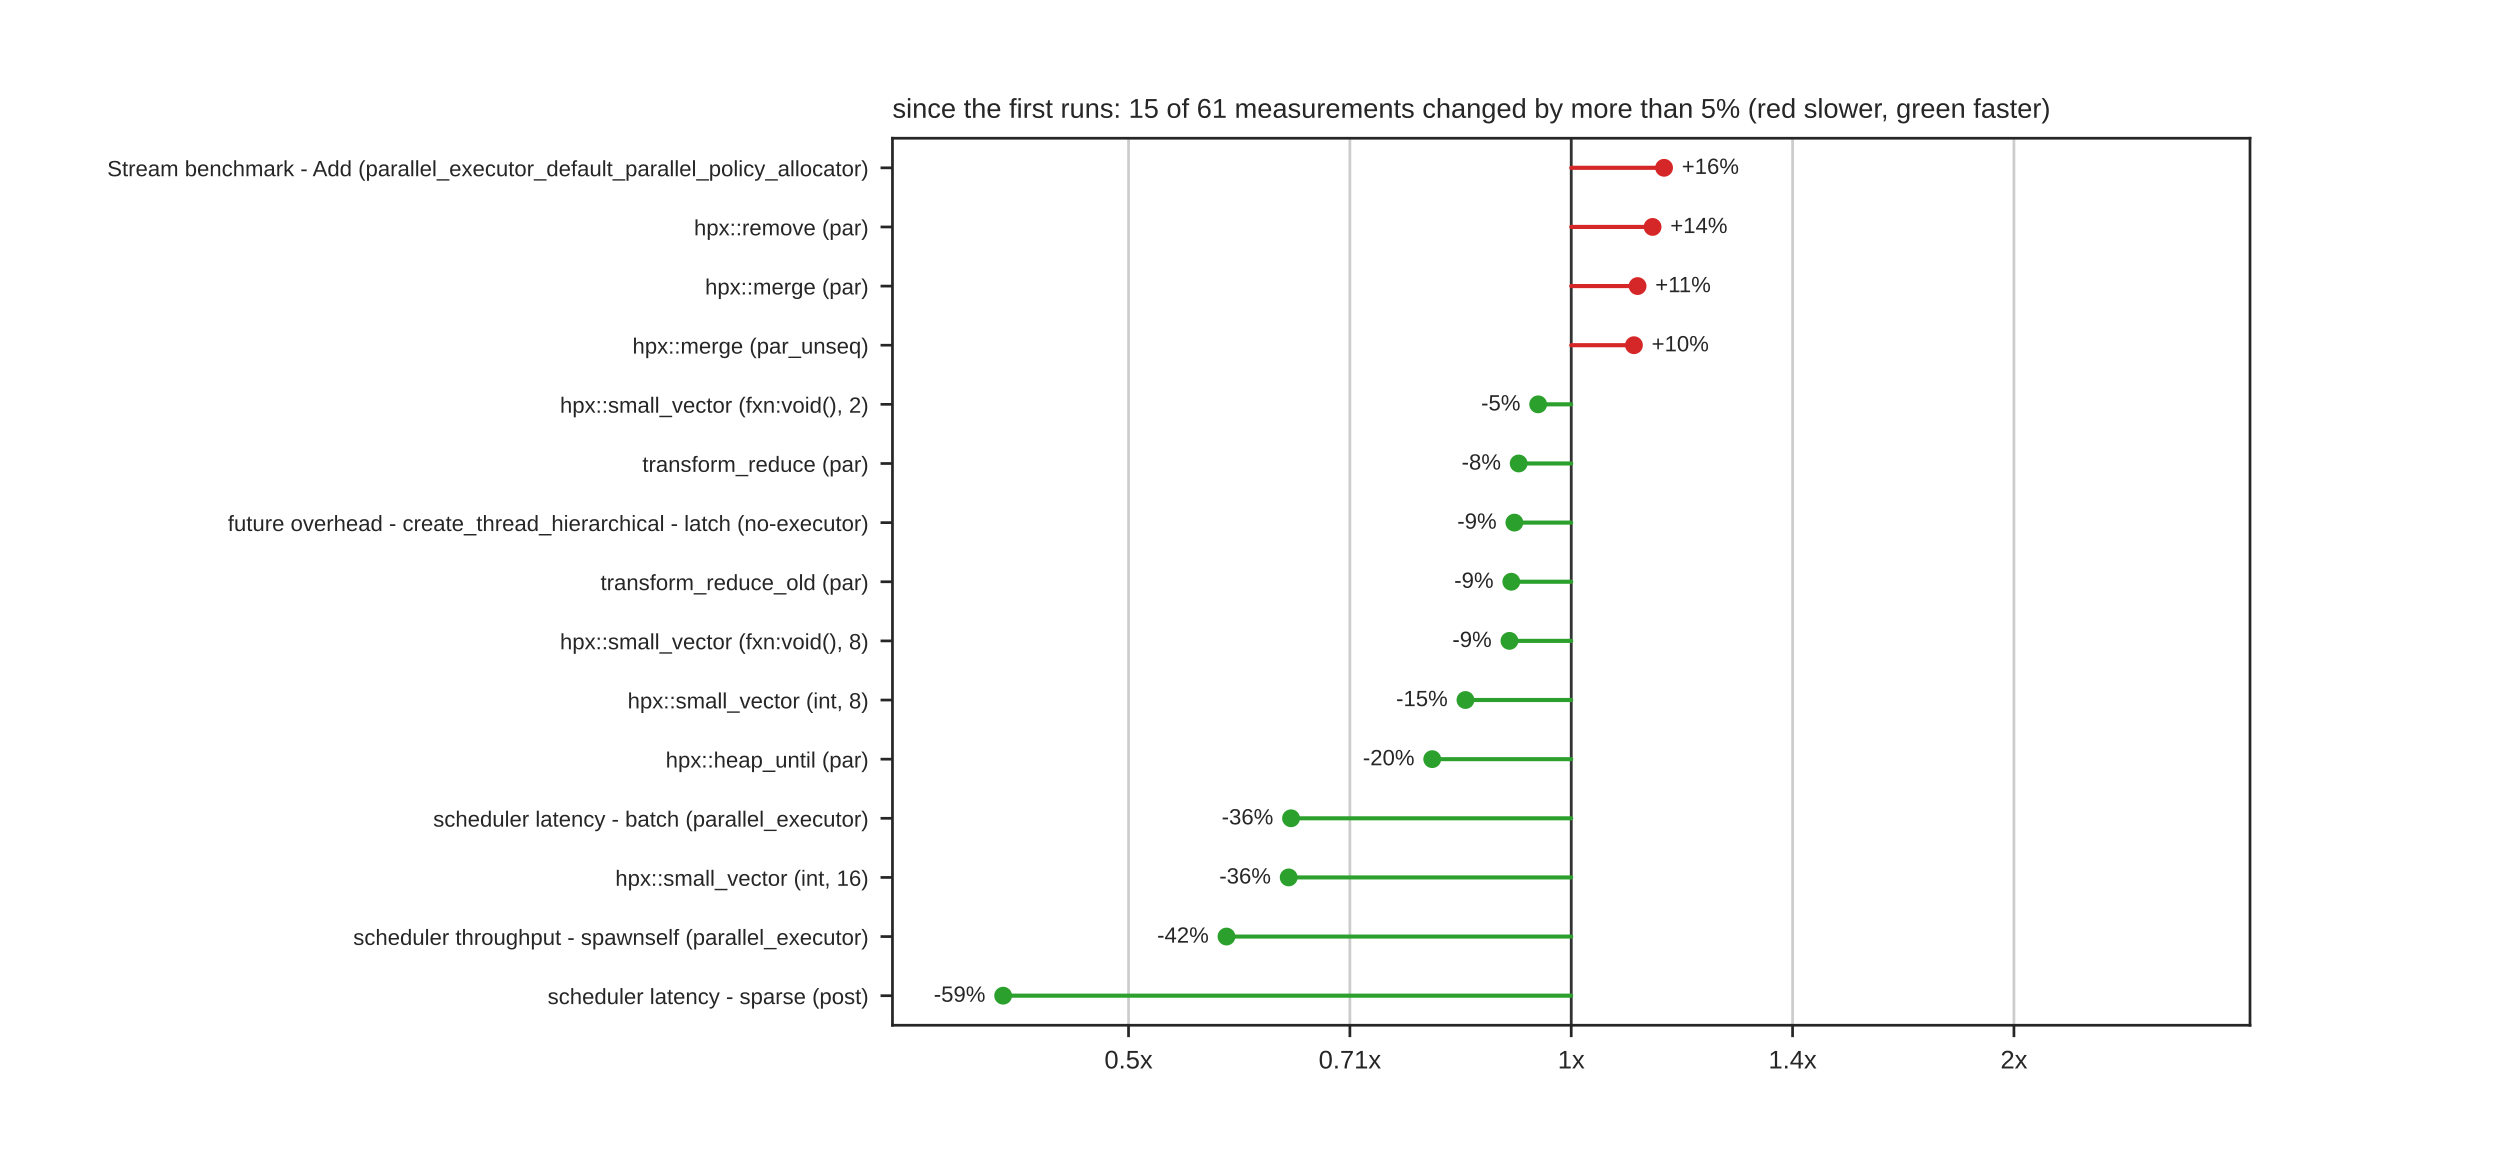
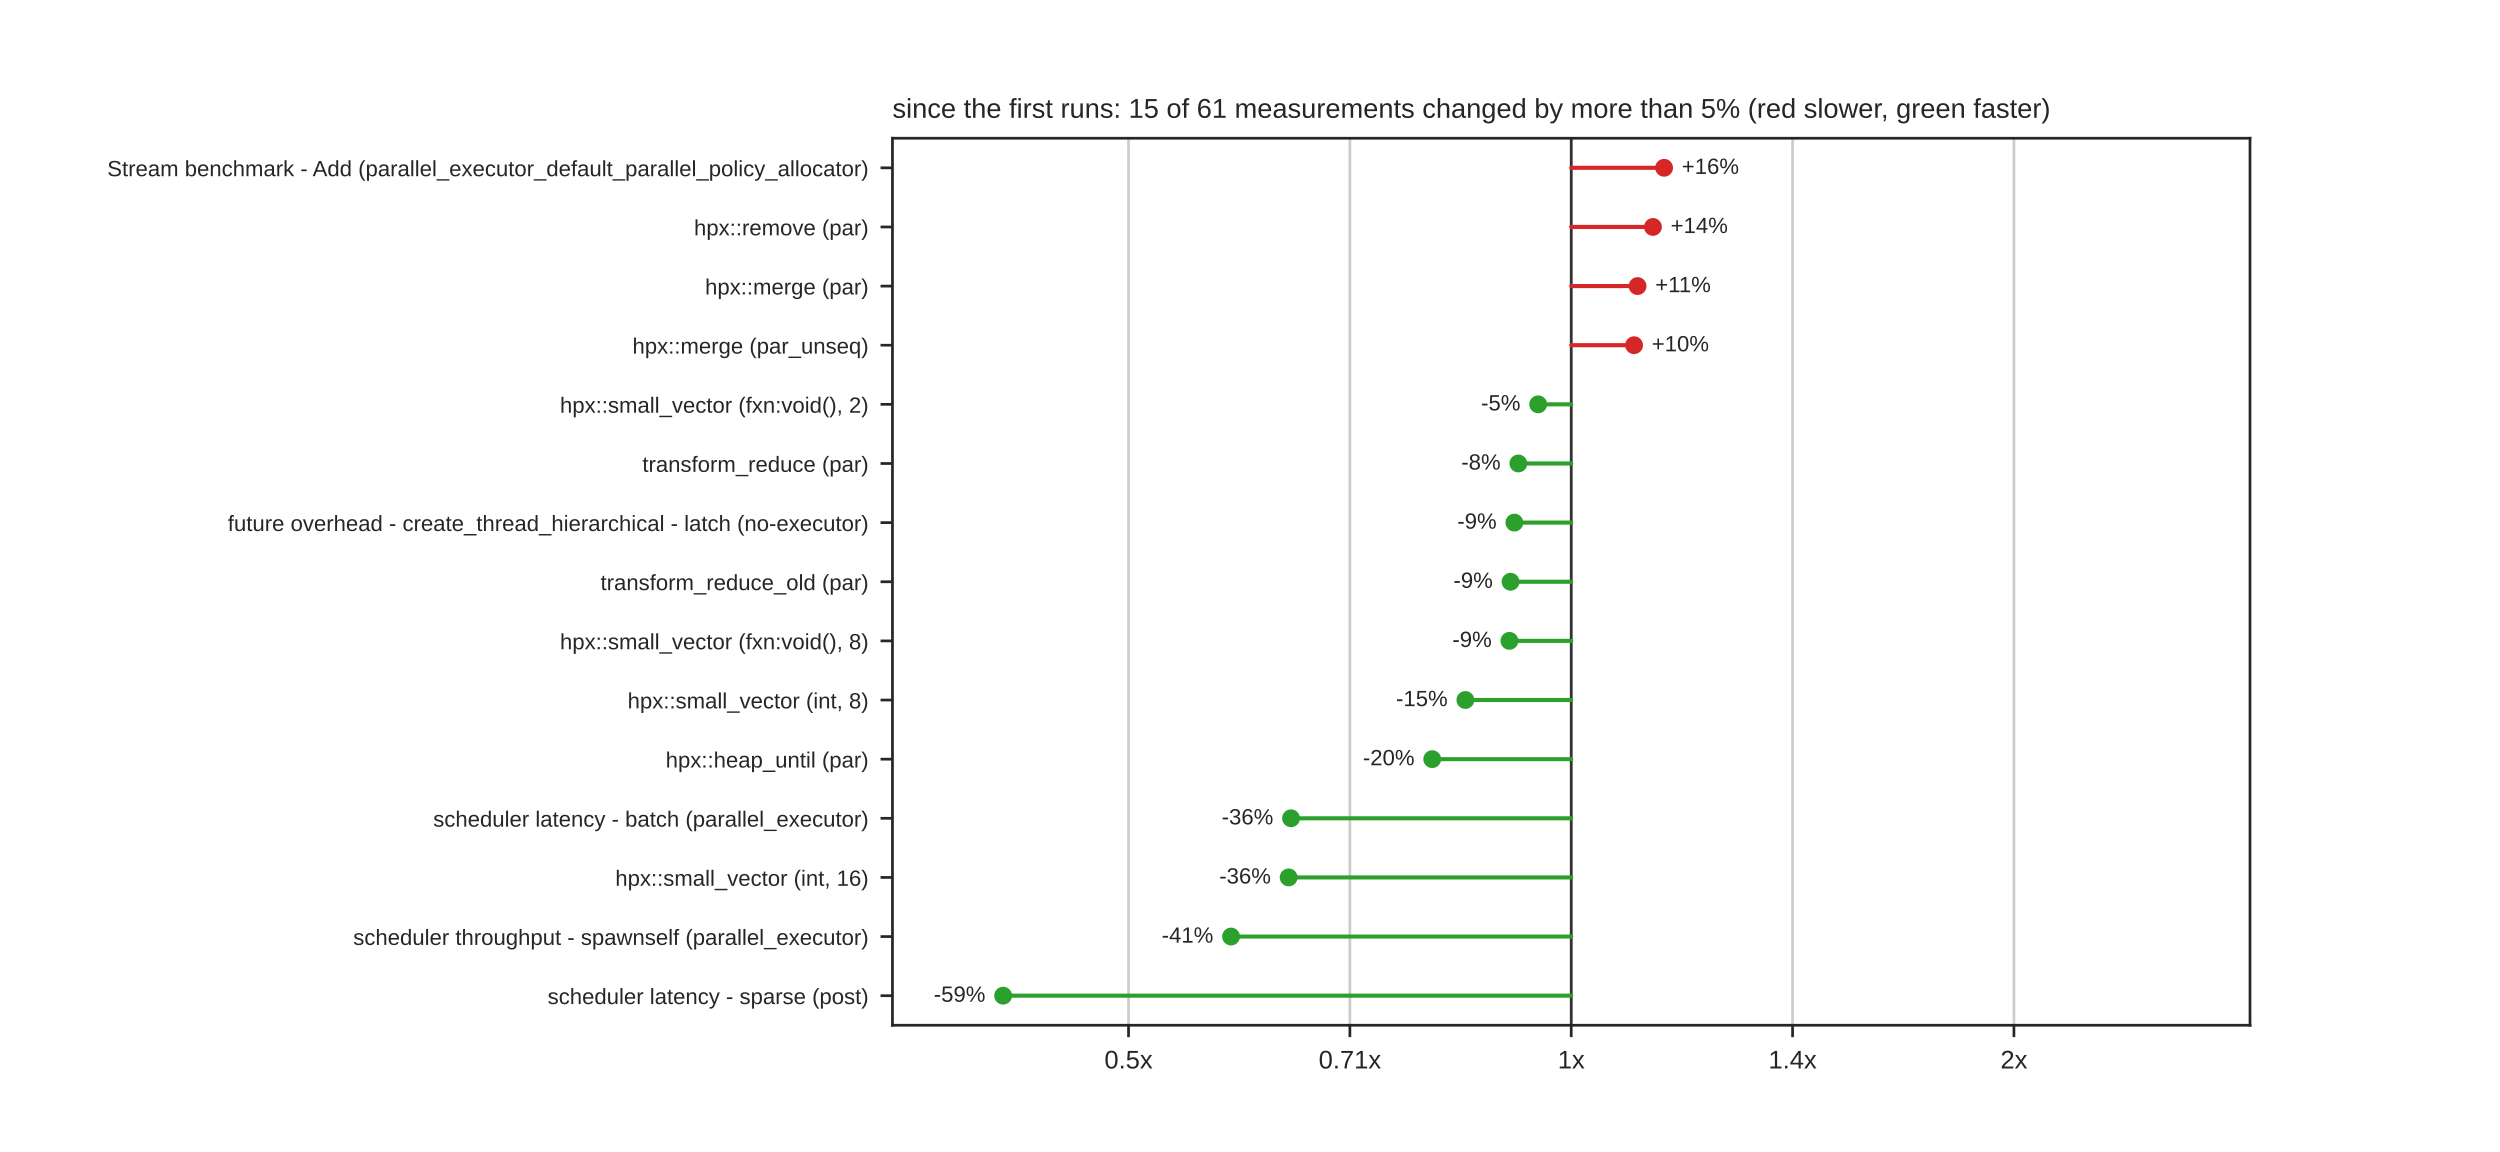
<svg xmlns="http://www.w3.org/2000/svg" xmlns:xlink="http://www.w3.org/1999/xlink" width="734.4pt" height="338.4pt" viewBox="0 0 734.4 338.4" version="1.1">
  <defs>
    <style type="text/css">*{stroke-linejoin: round; stroke-linecap: butt}</style>
  </defs>
  <g id="figure_1">
    <g id="patch_1">
      <path d="M 0 338.4  L 734.4 338.4  L 734.4 0  L 0 0  z " style="fill: #ffffff" />
    </g>
    <g id="axes_1">
      <g id="patch_2">
        <path d="M 262.17 301.176  L 660.96 301.176  L 660.96 40.608  L 262.17 40.608  z " style="fill: #ffffff" />
      </g>
      <g id="matplotlib.axis_1">
        <g id="xtick_1">
          <g id="line2d_1">
-             <path d="M 331.518 301.176  L 331.518 40.608  " clip-path="url(#p0ff3ee7378)" style="fill: none; stroke: #cccccc; stroke-width: 0.8; stroke-linecap: round" />
+             <path d="M 331.519 301.176  L 331.519 40.608  " clip-path="url(#p0ff3ee7378)" style="fill: none; stroke: #cccccc; stroke-width: 0.8; stroke-linecap: round" />
          </g>
          <g id="line2d_2">
            <defs>
              <path id="mdfc5214045" d="M 0 0  L 0 3.5  " style="stroke: #262626; stroke-width: 0.8" />
            </defs>
            <g>
-               <use xlink:href="#mdfc5214045" x="331.518" y="301.176" style="fill: #262626; stroke: #262626; stroke-width: 0.8" />
+               <use xlink:href="#mdfc5214045" x="331.519" y="301.176" style="fill: #262626; stroke: #262626; stroke-width: 0.8" />
            </g>
          </g>
          <g id="text_1">
-             <text style="fill: #262626; font: 7.5px 'Arial', 'DejaVu Sans', 'Liberation Sans', 'Bitstream Vera Sans', sans-serif; text-anchor: middle" x="331.518" y="313.875" transform="rotate(-0 331.5183 313.8748)">0.5x</text>
+             <text style="fill: #262626; font: 7.5px 'Arial', 'DejaVu Sans', 'Liberation Sans', 'Bitstream Vera Sans', sans-serif; text-anchor: middle" x="331.519" y="313.875" transform="rotate(-0 331.5194 313.8748)">0.5x</text>
          </g>
        </g>
        <g id="xtick_2">
          <g id="line2d_3">
            <path d="M 396.542 301.176  L 396.542 40.608  " clip-path="url(#p0ff3ee7378)" style="fill: none; stroke: #cccccc; stroke-width: 0.8; stroke-linecap: round" />
          </g>
          <g id="line2d_4">
            <g>
              <use xlink:href="#mdfc5214045" x="396.542" y="301.176" style="fill: #262626; stroke: #262626; stroke-width: 0.8" />
            </g>
          </g>
          <g id="text_2">
-             <text style="fill: #262626; font: 7.5px 'Arial', 'DejaVu Sans', 'Liberation Sans', 'Bitstream Vera Sans', sans-serif; text-anchor: middle" x="396.542" y="313.875" transform="rotate(-0 396.5417 313.8748)">0.71x</text>
+             <text style="fill: #262626; font: 7.5px 'Arial', 'DejaVu Sans', 'Liberation Sans', 'Bitstream Vera Sans', sans-serif; text-anchor: middle" x="396.542" y="313.875" transform="rotate(-0 396.5422 313.8748)">0.71x</text>
          </g>
        </g>
        <g id="xtick_3">
          <g id="line2d_5">
            <path d="M 461.565 301.176  L 461.565 40.608  " clip-path="url(#p0ff3ee7378)" style="fill: none; stroke: #cccccc; stroke-width: 0.8; stroke-linecap: round" />
          </g>
          <g id="line2d_6">
            <g>
              <use xlink:href="#mdfc5214045" x="461.565" y="301.176" style="fill: #262626; stroke: #262626; stroke-width: 0.8" />
            </g>
          </g>
          <g id="text_3">
            <text style="fill: #262626; font: 7.5px 'Arial', 'DejaVu Sans', 'Liberation Sans', 'Bitstream Vera Sans', sans-serif; text-anchor: middle" x="461.565" y="313.875" transform="rotate(-0 461.565 313.8748)">1x</text>
          </g>
        </g>
        <g id="xtick_4">
          <g id="line2d_7">
            <path d="M 526.588 301.176  L 526.588 40.608  " clip-path="url(#p0ff3ee7378)" style="fill: none; stroke: #cccccc; stroke-width: 0.8; stroke-linecap: round" />
          </g>
          <g id="line2d_8">
            <g>
              <use xlink:href="#mdfc5214045" x="526.588" y="301.176" style="fill: #262626; stroke: #262626; stroke-width: 0.8" />
            </g>
          </g>
          <g id="text_4">
-             <text style="fill: #262626; font: 7.5px 'Arial', 'DejaVu Sans', 'Liberation Sans', 'Bitstream Vera Sans', sans-serif; text-anchor: middle" x="526.588" y="313.875" transform="rotate(-0 526.5883 313.8748)">1.4x</text>
+             <text style="fill: #262626; font: 7.5px 'Arial', 'DejaVu Sans', 'Liberation Sans', 'Bitstream Vera Sans', sans-serif; text-anchor: middle" x="526.588" y="313.875" transform="rotate(-0 526.5878 313.8748)">1.4x</text>
          </g>
        </g>
        <g id="xtick_5">
          <g id="line2d_9">
-             <path d="M 591.612 301.176  L 591.612 40.608  " clip-path="url(#p0ff3ee7378)" style="fill: none; stroke: #cccccc; stroke-width: 0.8; stroke-linecap: round" />
+             <path d="M 591.611 301.176  L 591.611 40.608  " clip-path="url(#p0ff3ee7378)" style="fill: none; stroke: #cccccc; stroke-width: 0.8; stroke-linecap: round" />
          </g>
          <g id="line2d_10">
            <g>
-               <use xlink:href="#mdfc5214045" x="591.612" y="301.176" style="fill: #262626; stroke: #262626; stroke-width: 0.8" />
+               <use xlink:href="#mdfc5214045" x="591.611" y="301.176" style="fill: #262626; stroke: #262626; stroke-width: 0.8" />
            </g>
          </g>
          <g id="text_5">
-             <text style="fill: #262626; font: 7.5px 'Arial', 'DejaVu Sans', 'Liberation Sans', 'Bitstream Vera Sans', sans-serif; text-anchor: middle" x="591.612" y="313.875" transform="rotate(-0 591.6117 313.8748)">2x</text>
+             <text style="fill: #262626; font: 7.5px 'Arial', 'DejaVu Sans', 'Liberation Sans', 'Bitstream Vera Sans', sans-serif; text-anchor: middle" x="591.611" y="313.875" transform="rotate(-0 591.6106 313.8748)">2x</text>
          </g>
        </g>
      </g>
      <g id="matplotlib.axis_2">
        <g id="ytick_1">
          <g id="line2d_11">
            <defs>
              <path id="m414165cd4d" d="M 0 0  L -3.5 0  " style="stroke: #262626; stroke-width: 0.8" />
            </defs>
            <g>
              <use xlink:href="#m414165cd4d" x="262.17" y="49.294" style="fill: #262626; stroke: #262626; stroke-width: 0.8" />
            </g>
          </g>
          <g id="text_6">
            <text style="fill: #262626; font: 6.5px 'Arial', 'DejaVu Sans', 'Liberation Sans', 'Bitstream Vera Sans', sans-serif; text-anchor: end" x="255.17" y="51.763" transform="rotate(-0 255.17 51.76309)">Stream benchmark - Add (parallel_executor_default_parallel_policy_allocator)</text>
          </g>
        </g>
        <g id="ytick_2">
          <g id="line2d_12">
            <g>
              <use xlink:href="#m414165cd4d" x="262.17" y="66.665" style="fill: #262626; stroke: #262626; stroke-width: 0.8" />
            </g>
          </g>
          <g id="text_7">
            <text style="fill: #262626; font: 6.5px 'Arial', 'DejaVu Sans', 'Liberation Sans', 'Bitstream Vera Sans', sans-serif; text-anchor: end" x="255.17" y="69.134" transform="rotate(-0 255.17 69.13429)">hpx::remove (par)</text>
          </g>
        </g>
        <g id="ytick_3">
          <g id="line2d_13">
            <g>
              <use xlink:href="#m414165cd4d" x="262.17" y="84.036" style="fill: #262626; stroke: #262626; stroke-width: 0.8" />
            </g>
          </g>
          <g id="text_8">
            <text style="fill: #262626; font: 6.5px 'Arial', 'DejaVu Sans', 'Liberation Sans', 'Bitstream Vera Sans', sans-serif; text-anchor: end" x="255.17" y="86.505" transform="rotate(-0 255.17 86.50549)">hpx::merge (par)</text>
          </g>
        </g>
        <g id="ytick_4">
          <g id="line2d_14">
            <g>
              <use xlink:href="#m414165cd4d" x="262.17" y="101.407" style="fill: #262626; stroke: #262626; stroke-width: 0.8" />
            </g>
          </g>
          <g id="text_9">
            <text style="fill: #262626; font: 6.5px 'Arial', 'DejaVu Sans', 'Liberation Sans', 'Bitstream Vera Sans', sans-serif; text-anchor: end" x="255.17" y="103.877" transform="rotate(-0 255.17 103.8767)">hpx::merge (par_unseq)</text>
          </g>
        </g>
        <g id="ytick_5">
          <g id="line2d_15">
            <g>
              <use xlink:href="#m414165cd4d" x="262.17" y="118.778" style="fill: #262626; stroke: #262626; stroke-width: 0.8" />
            </g>
          </g>
          <g id="text_10">
            <text style="fill: #262626; font: 6.5px 'Arial', 'DejaVu Sans', 'Liberation Sans', 'Bitstream Vera Sans', sans-serif; text-anchor: end" x="255.17" y="121.248" transform="rotate(-0 255.17 121.2479)">hpx::small_vector (fxn:void(), 2)</text>
          </g>
        </g>
        <g id="ytick_6">
          <g id="line2d_16">
            <g>
              <use xlink:href="#m414165cd4d" x="262.17" y="136.15" style="fill: #262626; stroke: #262626; stroke-width: 0.8" />
            </g>
          </g>
          <g id="text_11">
            <text style="fill: #262626; font: 6.5px 'Arial', 'DejaVu Sans', 'Liberation Sans', 'Bitstream Vera Sans', sans-serif; text-anchor: end" x="255.17" y="138.619" transform="rotate(-0 255.17 138.6191)">transform_reduce (par)</text>
          </g>
        </g>
        <g id="ytick_7">
          <g id="line2d_17">
            <g>
              <use xlink:href="#m414165cd4d" x="262.17" y="153.521" style="fill: #262626; stroke: #262626; stroke-width: 0.8" />
            </g>
          </g>
          <g id="text_12">
            <text style="fill: #262626; font: 6.5px 'Arial', 'DejaVu Sans', 'Liberation Sans', 'Bitstream Vera Sans', sans-serif; text-anchor: end" x="255.17" y="155.99" transform="rotate(-0 255.17 155.9903)">future overhead - create_thread_hierarchical - latch (no-executor)</text>
          </g>
        </g>
        <g id="ytick_8">
          <g id="line2d_18">
            <g>
              <use xlink:href="#m414165cd4d" x="262.17" y="170.892" style="fill: #262626; stroke: #262626; stroke-width: 0.8" />
            </g>
          </g>
          <g id="text_13">
            <text style="fill: #262626; font: 6.5px 'Arial', 'DejaVu Sans', 'Liberation Sans', 'Bitstream Vera Sans', sans-serif; text-anchor: end" x="255.17" y="173.361" transform="rotate(-0 255.17 173.3615)">transform_reduce_old (par)</text>
          </g>
        </g>
        <g id="ytick_9">
          <g id="line2d_19">
            <g>
              <use xlink:href="#m414165cd4d" x="262.17" y="188.263" style="fill: #262626; stroke: #262626; stroke-width: 0.8" />
            </g>
          </g>
          <g id="text_14">
            <text style="fill: #262626; font: 6.5px 'Arial', 'DejaVu Sans', 'Liberation Sans', 'Bitstream Vera Sans', sans-serif; text-anchor: end" x="255.17" y="190.733" transform="rotate(-0 255.17 190.7327)">hpx::small_vector (fxn:void(), 8)</text>
          </g>
        </g>
        <g id="ytick_10">
          <g id="line2d_20">
            <g>
              <use xlink:href="#m414165cd4d" x="262.17" y="205.634" style="fill: #262626; stroke: #262626; stroke-width: 0.8" />
            </g>
          </g>
          <g id="text_15">
            <text style="fill: #262626; font: 6.5px 'Arial', 'DejaVu Sans', 'Liberation Sans', 'Bitstream Vera Sans', sans-serif; text-anchor: end" x="255.17" y="208.104" transform="rotate(-0 255.17 208.1039)">hpx::small_vector (int, 8)</text>
          </g>
        </g>
        <g id="ytick_11">
          <g id="line2d_21">
            <g>
              <use xlink:href="#m414165cd4d" x="262.17" y="223.006" style="fill: #262626; stroke: #262626; stroke-width: 0.8" />
            </g>
          </g>
          <g id="text_16">
            <text style="fill: #262626; font: 6.5px 'Arial', 'DejaVu Sans', 'Liberation Sans', 'Bitstream Vera Sans', sans-serif; text-anchor: end" x="255.17" y="225.475" transform="rotate(-0 255.17 225.4751)">hpx::heap_until (par)</text>
          </g>
        </g>
        <g id="ytick_12">
          <g id="line2d_22">
            <g>
              <use xlink:href="#m414165cd4d" x="262.17" y="240.377" style="fill: #262626; stroke: #262626; stroke-width: 0.8" />
            </g>
          </g>
          <g id="text_17">
            <text style="fill: #262626; font: 6.5px 'Arial', 'DejaVu Sans', 'Liberation Sans', 'Bitstream Vera Sans', sans-serif; text-anchor: end" x="255.17" y="242.846" transform="rotate(-0 255.17 242.8463)">scheduler latency - batch (parallel_executor)</text>
          </g>
        </g>
        <g id="ytick_13">
          <g id="line2d_23">
            <g>
              <use xlink:href="#m414165cd4d" x="262.17" y="257.748" style="fill: #262626; stroke: #262626; stroke-width: 0.8" />
            </g>
          </g>
          <g id="text_18">
            <text style="fill: #262626; font: 6.5px 'Arial', 'DejaVu Sans', 'Liberation Sans', 'Bitstream Vera Sans', sans-serif; text-anchor: end" x="255.17" y="260.217" transform="rotate(-0 255.17 260.2175)">hpx::small_vector (int, 16)</text>
          </g>
        </g>
        <g id="ytick_14">
          <g id="line2d_24">
            <g>
              <use xlink:href="#m414165cd4d" x="262.17" y="275.119" style="fill: #262626; stroke: #262626; stroke-width: 0.8" />
            </g>
          </g>
          <g id="text_19">
            <text style="fill: #262626; font: 6.5px 'Arial', 'DejaVu Sans', 'Liberation Sans', 'Bitstream Vera Sans', sans-serif; text-anchor: end" x="255.17" y="277.589" transform="rotate(-0 255.17 277.5887)">scheduler throughput - spawnself (parallel_executor)</text>
          </g>
        </g>
        <g id="ytick_15">
          <g id="line2d_25">
            <g>
              <use xlink:href="#m414165cd4d" x="262.17" y="292.49" style="fill: #262626; stroke: #262626; stroke-width: 0.8" />
            </g>
          </g>
          <g id="text_20">
            <text style="fill: #262626; font: 6.5px 'Arial', 'DejaVu Sans', 'Liberation Sans', 'Bitstream Vera Sans', sans-serif; text-anchor: end" x="255.17" y="294.96" transform="rotate(-0 255.17 294.9599)">scheduler latency - sparse (post)</text>
          </g>
        </g>
      </g>
      <g id="line2d_26">
        <path d="M 461.565 301.176  L 461.565 40.608  " clip-path="url(#p0ff3ee7378)" style="fill: none; stroke: #333333; stroke-width: 0.8; stroke-linecap: round" />
      </g>
      <g id="line2d_27">
-         <path d="M 461.565 49.294  L 488.837 49.294  " clip-path="url(#p0ff3ee7378)" style="fill: none; stroke: #d62728; stroke-width: 1.2; stroke-linecap: round" />
+         <path d="M 461.565 49.294  L 488.843 49.294  " clip-path="url(#p0ff3ee7378)" style="fill: none; stroke: #d62728; stroke-width: 1.2; stroke-linecap: round" />
      </g>
      <g id="line2d_28">
-         <path d="M 461.565 66.665  L 485.461 66.665  " clip-path="url(#p0ff3ee7378)" style="fill: none; stroke: #d62728; stroke-width: 1.2; stroke-linecap: round" />
+         <path d="M 461.565 66.665  L 485.567 66.665  " clip-path="url(#p0ff3ee7378)" style="fill: none; stroke: #d62728; stroke-width: 1.2; stroke-linecap: round" />
      </g>
      <g id="line2d_29">
-         <path d="M 461.565 84.036  L 481.053 84.036  " clip-path="url(#p0ff3ee7378)" style="fill: none; stroke: #d62728; stroke-width: 1.2; stroke-linecap: round" />
+         <path d="M 461.565 84.036  L 481.051 84.036  " clip-path="url(#p0ff3ee7378)" style="fill: none; stroke: #d62728; stroke-width: 1.2; stroke-linecap: round" />
      </g>
      <g id="line2d_30">
-         <path d="M 461.565 101.407  L 479.989 101.407  " clip-path="url(#p0ff3ee7378)" style="fill: none; stroke: #d62728; stroke-width: 1.2; stroke-linecap: round" />
+         <path d="M 461.565 101.407  L 480.025 101.407  " clip-path="url(#p0ff3ee7378)" style="fill: none; stroke: #d62728; stroke-width: 1.2; stroke-linecap: round" />
      </g>
      <g id="line2d_31">
        <path d="M 461.565 118.778  L 451.851 118.778  " clip-path="url(#p0ff3ee7378)" style="fill: none; stroke: #2ca02c; stroke-width: 1.2; stroke-linecap: round" />
      </g>
      <g id="line2d_32">
-         <path d="M 461.565 136.15  L 446.129 136.15  " clip-path="url(#p0ff3ee7378)" style="fill: none; stroke: #2ca02c; stroke-width: 1.2; stroke-linecap: round" />
+         <path d="M 461.565 136.15  L 446.035 136.15  " clip-path="url(#p0ff3ee7378)" style="fill: none; stroke: #2ca02c; stroke-width: 1.2; stroke-linecap: round" />
      </g>
      <g id="line2d_33">
        <path d="M 461.565 153.521  L 444.864 153.521  " clip-path="url(#p0ff3ee7378)" style="fill: none; stroke: #2ca02c; stroke-width: 1.2; stroke-linecap: round" />
      </g>
      <g id="line2d_34">
-         <path d="M 461.565 170.892  L 443.962 170.892  " clip-path="url(#p0ff3ee7378)" style="fill: none; stroke: #2ca02c; stroke-width: 1.2; stroke-linecap: round" />
+         <path d="M 461.565 170.892  L 443.736 170.892  " clip-path="url(#p0ff3ee7378)" style="fill: none; stroke: #2ca02c; stroke-width: 1.2; stroke-linecap: round" />
      </g>
      <g id="line2d_35">
-         <path d="M 461.565 188.263  L 443.414 188.263  " clip-path="url(#p0ff3ee7378)" style="fill: none; stroke: #2ca02c; stroke-width: 1.2; stroke-linecap: round" />
+         <path d="M 461.565 188.263  L 443.412 188.263  " clip-path="url(#p0ff3ee7378)" style="fill: none; stroke: #2ca02c; stroke-width: 1.2; stroke-linecap: round" />
      </g>
      <g id="line2d_36">
-         <path d="M 461.565 205.634  L 430.493 205.634  " clip-path="url(#p0ff3ee7378)" style="fill: none; stroke: #2ca02c; stroke-width: 1.2; stroke-linecap: round" />
+         <path d="M 461.565 205.634  L 430.474 205.634  " clip-path="url(#p0ff3ee7378)" style="fill: none; stroke: #2ca02c; stroke-width: 1.2; stroke-linecap: round" />
      </g>
      <g id="line2d_37">
-         <path d="M 461.565 223.006  L 420.731 223.006  " clip-path="url(#p0ff3ee7378)" style="fill: none; stroke: #2ca02c; stroke-width: 1.2; stroke-linecap: round" />
+         <path d="M 461.565 223.006  L 420.732 223.006  " clip-path="url(#p0ff3ee7378)" style="fill: none; stroke: #2ca02c; stroke-width: 1.2; stroke-linecap: round" />
      </g>
      <g id="line2d_38">
-         <path d="M 461.565 240.377  L 379.254 240.377  " clip-path="url(#p0ff3ee7378)" style="fill: none; stroke: #2ca02c; stroke-width: 1.2; stroke-linecap: round" />
+         <path d="M 461.565 240.377  L 379.255 240.377  " clip-path="url(#p0ff3ee7378)" style="fill: none; stroke: #2ca02c; stroke-width: 1.2; stroke-linecap: round" />
      </g>
      <g id="line2d_39">
-         <path d="M 461.565 257.748  L 378.564 257.748  " clip-path="url(#p0ff3ee7378)" style="fill: none; stroke: #2ca02c; stroke-width: 1.2; stroke-linecap: round" />
+         <path d="M 461.565 257.748  L 378.552 257.748  " clip-path="url(#p0ff3ee7378)" style="fill: none; stroke: #2ca02c; stroke-width: 1.2; stroke-linecap: round" />
      </g>
      <g id="line2d_40">
-         <path d="M 461.565 275.119  L 360.297 275.119  " clip-path="url(#p0ff3ee7378)" style="fill: none; stroke: #2ca02c; stroke-width: 1.2; stroke-linecap: round" />
+         <path d="M 461.565 275.119  L 361.633 275.119  " clip-path="url(#p0ff3ee7378)" style="fill: none; stroke: #2ca02c; stroke-width: 1.2; stroke-linecap: round" />
      </g>
      <g id="line2d_41">
-         <path d="M 461.565 292.49  L 294.682 292.49  " clip-path="url(#p0ff3ee7378)" style="fill: none; stroke: #2ca02c; stroke-width: 1.2; stroke-linecap: round" />
+         <path d="M 461.565 292.49  L 294.681 292.49  " clip-path="url(#p0ff3ee7378)" style="fill: none; stroke: #2ca02c; stroke-width: 1.2; stroke-linecap: round" />
      </g>
      <g id="patch_3">
        <path d="M 262.17 301.176  L 262.17 40.608  " style="fill: none; stroke: #262626; stroke-width: 0.8; stroke-linejoin: miter; stroke-linecap: square" />
      </g>
      <g id="patch_4">
        <path d="M 660.96 301.176  L 660.96 40.608  " style="fill: none; stroke: #262626; stroke-width: 0.8; stroke-linejoin: miter; stroke-linecap: square" />
      </g>
      <g id="patch_5">
        <path d="M 262.17 301.176  L 660.96 301.176  " style="fill: none; stroke: #262626; stroke-width: 0.8; stroke-linejoin: miter; stroke-linecap: square" />
      </g>
      <g id="patch_6">
        <path d="M 262.17 40.608  L 660.96 40.608  " style="fill: none; stroke: #262626; stroke-width: 0.8; stroke-linejoin: miter; stroke-linecap: square" />
      </g>
      <g id="PathCollection_1">
        <defs>
          <path id="m8968767a60" d="M 0 2.121  C 0.563 2.121 1.102 1.898 1.5 1.5  C 1.898 1.102 2.121 0.563 2.121 0  C 2.121 -0.563 1.898 -1.102 1.5 -1.5  C 1.102 -1.898 0.563 -2.121 0 -2.121  C -0.563 -2.121 -1.102 -1.898 -1.5 -1.5  C -1.898 -1.102 -2.121 -0.563 -2.121 0  C -2.121 0.563 -1.898 1.102 -1.5 1.5  C -1.102 1.898 -0.563 2.121 0 2.121  z " style="stroke: #d62728" />
        </defs>
        <g clip-path="url(#p0ff3ee7378)">
-           <use xlink:href="#m8968767a60" x="488.837" y="49.294" style="fill: #d62728; stroke: #d62728" />
+           <use xlink:href="#m8968767a60" x="488.843" y="49.294" style="fill: #d62728; stroke: #d62728" />
        </g>
      </g>
      <g id="text_21">
-         <text style="fill: #262626; font: 6.5px 'Arial', 'DejaVu Sans', 'Liberation Sans', 'Bitstream Vera Sans', sans-serif; text-anchor: start" x="494.039" y="51.087" transform="rotate(-0 494.0389 51.08719)">+16%</text>
+         <text style="fill: #262626; font: 6.5px 'Arial', 'DejaVu Sans', 'Liberation Sans', 'Bitstream Vera Sans', sans-serif; text-anchor: start" x="494.045" y="51.087" transform="rotate(-0 494.0447 51.08719)">+16%</text>
      </g>
      <g id="PathCollection_2">
        <g clip-path="url(#p0ff3ee7378)">
-           <use xlink:href="#m8968767a60" x="485.461" y="66.665" style="fill: #d62728; stroke: #d62728" />
+           <use xlink:href="#m8968767a60" x="485.567" y="66.665" style="fill: #d62728; stroke: #d62728" />
        </g>
      </g>
      <g id="text_22">
-         <text style="fill: #262626; font: 6.5px 'Arial', 'DejaVu Sans', 'Liberation Sans', 'Bitstream Vera Sans', sans-serif; text-anchor: start" x="490.663" y="68.458" transform="rotate(-0 490.6628 68.45839)">+14%</text>
+         <text style="fill: #262626; font: 6.5px 'Arial', 'DejaVu Sans', 'Liberation Sans', 'Bitstream Vera Sans', sans-serif; text-anchor: start" x="490.768" y="68.458" transform="rotate(-0 490.7684 68.45839)">+14%</text>
      </g>
      <g id="PathCollection_3">
        <g clip-path="url(#p0ff3ee7378)">
-           <use xlink:href="#m8968767a60" x="481.053" y="84.036" style="fill: #d62728; stroke: #d62728" />
+           <use xlink:href="#m8968767a60" x="481.051" y="84.036" style="fill: #d62728; stroke: #d62728" />
        </g>
      </g>
      <g id="text_23">
-         <text style="fill: #262626; font: 6.5px 'Arial', 'DejaVu Sans', 'Liberation Sans', 'Bitstream Vera Sans', sans-serif; text-anchor: start" x="486.255" y="85.83" transform="rotate(-0 486.2553 85.82959)">+11%</text>
+         <text style="fill: #262626; font: 6.5px 'Arial', 'DejaVu Sans', 'Liberation Sans', 'Bitstream Vera Sans', sans-serif; text-anchor: start" x="486.253" y="85.83" transform="rotate(-0 486.253 85.82959)">+11%</text>
      </g>
      <g id="PathCollection_4">
        <g clip-path="url(#p0ff3ee7378)">
-           <use xlink:href="#m8968767a60" x="479.989" y="101.407" style="fill: #d62728; stroke: #d62728" />
+           <use xlink:href="#m8968767a60" x="480.025" y="101.407" style="fill: #d62728; stroke: #d62728" />
        </g>
      </g>
      <g id="text_24">
-         <text style="fill: #262626; font: 6.5px 'Arial', 'DejaVu Sans', 'Liberation Sans', 'Bitstream Vera Sans', sans-serif; text-anchor: start" x="485.19" y="103.201" transform="rotate(-0 485.1904 103.2008)">+10%</text>
+         <text style="fill: #262626; font: 6.5px 'Arial', 'DejaVu Sans', 'Liberation Sans', 'Bitstream Vera Sans', sans-serif; text-anchor: start" x="485.226" y="103.201" transform="rotate(-0 485.2265 103.2008)">+10%</text>
      </g>
      <g id="PathCollection_5">
        <defs>
          <path id="m7978cd0e5a" d="M 0 2.121  C 0.563 2.121 1.102 1.898 1.5 1.5  C 1.898 1.102 2.121 0.563 2.121 0  C 2.121 -0.563 1.898 -1.102 1.5 -1.5  C 1.102 -1.898 0.563 -2.121 0 -2.121  C -0.563 -2.121 -1.102 -1.898 -1.5 -1.5  C -1.898 -1.102 -2.121 -0.563 -2.121 0  C -2.121 0.563 -1.898 1.102 -1.5 1.5  C -1.102 1.898 -0.563 2.121 0 2.121  z " style="stroke: #2ca02c" />
        </defs>
        <g clip-path="url(#p0ff3ee7378)">
          <use xlink:href="#m7978cd0e5a" x="451.851" y="118.778" style="fill: #2ca02c; stroke: #2ca02c" />
        </g>
      </g>
      <g id="text_25">
-         <text style="fill: #262626; font: 6.5px 'Arial', 'DejaVu Sans', 'Liberation Sans', 'Bitstream Vera Sans', sans-serif; text-anchor: end" x="446.649" y="120.572" transform="rotate(-0 446.649 120.572)">-5%</text>
+         <text style="fill: #262626; font: 6.5px 'Arial', 'DejaVu Sans', 'Liberation Sans', 'Bitstream Vera Sans', sans-serif; text-anchor: end" x="446.649" y="120.572" transform="rotate(-0 446.6492 120.572)">-5%</text>
      </g>
      <g id="PathCollection_6">
        <g clip-path="url(#p0ff3ee7378)">
-           <use xlink:href="#m7978cd0e5a" x="446.129" y="136.15" style="fill: #2ca02c; stroke: #2ca02c" />
+           <use xlink:href="#m7978cd0e5a" x="446.035" y="136.15" style="fill: #2ca02c; stroke: #2ca02c" />
        </g>
      </g>
      <g id="text_26">
-         <text style="fill: #262626; font: 6.5px 'Arial', 'DejaVu Sans', 'Liberation Sans', 'Bitstream Vera Sans', sans-serif; text-anchor: end" x="440.927" y="137.943" transform="rotate(-0 440.9273 137.9432)">-8%</text>
+         <text style="fill: #262626; font: 6.5px 'Arial', 'DejaVu Sans', 'Liberation Sans', 'Bitstream Vera Sans', sans-serif; text-anchor: end" x="440.833" y="137.943" transform="rotate(-0 440.8334 137.9432)">-8%</text>
      </g>
      <g id="PathCollection_7">
        <g clip-path="url(#p0ff3ee7378)">
          <use xlink:href="#m7978cd0e5a" x="444.864" y="153.521" style="fill: #2ca02c; stroke: #2ca02c" />
        </g>
      </g>
      <g id="text_27">
-         <text style="fill: #262626; font: 6.5px 'Arial', 'DejaVu Sans', 'Liberation Sans', 'Bitstream Vera Sans', sans-serif; text-anchor: end" x="439.662" y="155.314" transform="rotate(-0 439.6617 155.3144)">-9%</text>
+         <text style="fill: #262626; font: 6.5px 'Arial', 'DejaVu Sans', 'Liberation Sans', 'Bitstream Vera Sans', sans-serif; text-anchor: end" x="439.662" y="155.314" transform="rotate(-0 439.6618 155.3144)">-9%</text>
      </g>
      <g id="PathCollection_8">
        <g clip-path="url(#p0ff3ee7378)">
-           <use xlink:href="#m7978cd0e5a" x="443.962" y="170.892" style="fill: #2ca02c; stroke: #2ca02c" />
+           <use xlink:href="#m7978cd0e5a" x="443.736" y="170.892" style="fill: #2ca02c; stroke: #2ca02c" />
        </g>
      </g>
      <g id="text_28">
-         <text style="fill: #262626; font: 6.5px 'Arial', 'DejaVu Sans', 'Liberation Sans', 'Bitstream Vera Sans', sans-serif; text-anchor: end" x="438.76" y="172.686" transform="rotate(-0 438.7602 172.6856)">-9%</text>
+         <text style="fill: #262626; font: 6.5px 'Arial', 'DejaVu Sans', 'Liberation Sans', 'Bitstream Vera Sans', sans-serif; text-anchor: end" x="438.534" y="172.686" transform="rotate(-0 438.5344 172.6856)">-9%</text>
      </g>
      <g id="PathCollection_9">
        <g clip-path="url(#p0ff3ee7378)">
-           <use xlink:href="#m7978cd0e5a" x="443.414" y="188.263" style="fill: #2ca02c; stroke: #2ca02c" />
+           <use xlink:href="#m7978cd0e5a" x="443.412" y="188.263" style="fill: #2ca02c; stroke: #2ca02c" />
        </g>
      </g>
      <g id="text_29">
-         <text style="fill: #262626; font: 6.5px 'Arial', 'DejaVu Sans', 'Liberation Sans', 'Bitstream Vera Sans', sans-serif; text-anchor: end" x="438.212" y="190.057" transform="rotate(-0 438.2123 190.0568)">-9%</text>
+         <text style="fill: #262626; font: 6.5px 'Arial', 'DejaVu Sans', 'Liberation Sans', 'Bitstream Vera Sans', sans-serif; text-anchor: end" x="438.21" y="190.057" transform="rotate(-0 438.2103 190.0568)">-9%</text>
      </g>
      <g id="PathCollection_10">
        <g clip-path="url(#p0ff3ee7378)">
-           <use xlink:href="#m7978cd0e5a" x="430.493" y="205.634" style="fill: #2ca02c; stroke: #2ca02c" />
+           <use xlink:href="#m7978cd0e5a" x="430.474" y="205.634" style="fill: #2ca02c; stroke: #2ca02c" />
        </g>
      </g>
      <g id="text_30">
-         <text style="fill: #262626; font: 6.5px 'Arial', 'DejaVu Sans', 'Liberation Sans', 'Bitstream Vera Sans', sans-serif; text-anchor: end" x="425.291" y="207.428" transform="rotate(-0 425.2913 207.428)">-15%</text>
+         <text style="fill: #262626; font: 6.5px 'Arial', 'DejaVu Sans', 'Liberation Sans', 'Bitstream Vera Sans', sans-serif; text-anchor: end" x="425.272" y="207.428" transform="rotate(-0 425.2717 207.428)">-15%</text>
      </g>
      <g id="PathCollection_11">
        <g clip-path="url(#p0ff3ee7378)">
-           <use xlink:href="#m7978cd0e5a" x="420.731" y="223.006" style="fill: #2ca02c; stroke: #2ca02c" />
+           <use xlink:href="#m7978cd0e5a" x="420.732" y="223.006" style="fill: #2ca02c; stroke: #2ca02c" />
        </g>
      </g>
      <g id="text_31">
-         <text style="fill: #262626; font: 6.5px 'Arial', 'DejaVu Sans', 'Liberation Sans', 'Bitstream Vera Sans', sans-serif; text-anchor: end" x="415.53" y="224.799" transform="rotate(-0 415.5296 224.7992)">-20%</text>
+         <text style="fill: #262626; font: 6.5px 'Arial', 'DejaVu Sans', 'Liberation Sans', 'Bitstream Vera Sans', sans-serif; text-anchor: end" x="415.53" y="224.799" transform="rotate(-0 415.53 224.7992)">-20%</text>
      </g>
      <g id="PathCollection_12">
        <g clip-path="url(#p0ff3ee7378)">
-           <use xlink:href="#m7978cd0e5a" x="379.254" y="240.377" style="fill: #2ca02c; stroke: #2ca02c" />
+           <use xlink:href="#m7978cd0e5a" x="379.255" y="240.377" style="fill: #2ca02c; stroke: #2ca02c" />
        </g>
      </g>
      <g id="text_32">
-         <text style="fill: #262626; font: 6.5px 'Arial', 'DejaVu Sans', 'Liberation Sans', 'Bitstream Vera Sans', sans-serif; text-anchor: end" x="374.052" y="242.17" transform="rotate(-0 374.0524 242.1704)">-36%</text>
+         <text style="fill: #262626; font: 6.5px 'Arial', 'DejaVu Sans', 'Liberation Sans', 'Bitstream Vera Sans', sans-serif; text-anchor: end" x="374.053" y="242.17" transform="rotate(-0 374.0529 242.1704)">-36%</text>
      </g>
      <g id="PathCollection_13">
        <g clip-path="url(#p0ff3ee7378)">
-           <use xlink:href="#m7978cd0e5a" x="378.564" y="257.748" style="fill: #2ca02c; stroke: #2ca02c" />
+           <use xlink:href="#m7978cd0e5a" x="378.552" y="257.748" style="fill: #2ca02c; stroke: #2ca02c" />
        </g>
      </g>
      <g id="text_33">
-         <text style="fill: #262626; font: 6.5px 'Arial', 'DejaVu Sans', 'Liberation Sans', 'Bitstream Vera Sans', sans-serif; text-anchor: end" x="373.362" y="259.542" transform="rotate(-0 373.3619 259.5416)">-36%</text>
+         <text style="fill: #262626; font: 6.5px 'Arial', 'DejaVu Sans', 'Liberation Sans', 'Bitstream Vera Sans', sans-serif; text-anchor: end" x="373.35" y="259.542" transform="rotate(-0 373.3505 259.5416)">-36%</text>
      </g>
      <g id="PathCollection_14">
        <g clip-path="url(#p0ff3ee7378)">
-           <use xlink:href="#m7978cd0e5a" x="360.297" y="275.119" style="fill: #2ca02c; stroke: #2ca02c" />
+           <use xlink:href="#m7978cd0e5a" x="361.633" y="275.119" style="fill: #2ca02c; stroke: #2ca02c" />
        </g>
      </g>
      <g id="text_34">
-         <text style="fill: #262626; font: 6.5px 'Arial', 'DejaVu Sans', 'Liberation Sans', 'Bitstream Vera Sans', sans-serif; text-anchor: end" x="355.096" y="276.913" transform="rotate(-0 355.0956 276.9128)">-42%</text>
+         <text style="fill: #262626; font: 6.5px 'Arial', 'DejaVu Sans', 'Liberation Sans', 'Bitstream Vera Sans', sans-serif; text-anchor: end" x="356.431" y="276.913" transform="rotate(-0 356.4312 276.9128)">-41%</text>
      </g>
      <g id="PathCollection_15">
        <g clip-path="url(#p0ff3ee7378)">
-           <use xlink:href="#m7978cd0e5a" x="294.682" y="292.49" style="fill: #2ca02c; stroke: #2ca02c" />
+           <use xlink:href="#m7978cd0e5a" x="294.681" y="292.49" style="fill: #2ca02c; stroke: #2ca02c" />
        </g>
      </g>
      <g id="text_35">
-         <text style="fill: #262626; font: 6.5px 'Arial', 'DejaVu Sans', 'Liberation Sans', 'Bitstream Vera Sans', sans-serif; text-anchor: end" x="289.48" y="294.284" transform="rotate(-0 289.4798 294.284)">-59%</text>
+         <text style="fill: #262626; font: 6.5px 'Arial', 'DejaVu Sans', 'Liberation Sans', 'Bitstream Vera Sans', sans-serif; text-anchor: end" x="289.48" y="294.284" transform="rotate(-0 289.4796 294.284)">-59%</text>
      </g>
      <g id="text_36">
        <text style="fill: #262626; font: 8px 'Arial', 'DejaVu Sans', 'Liberation Sans', 'Bitstream Vera Sans', sans-serif; text-anchor: start" x="262.17" y="34.608" transform="rotate(-0 262.17 34.608)">since the first runs: 15 of 61 measurements changed by more than 5% (red slower, green faster)</text>
      </g>
    </g>
  </g>
  <defs>
    <clipPath id="p0ff3ee7378">
      <rect x="262.17" y="40.608" width="398.79" height="260.568" />
    </clipPath>
  </defs>
</svg>
